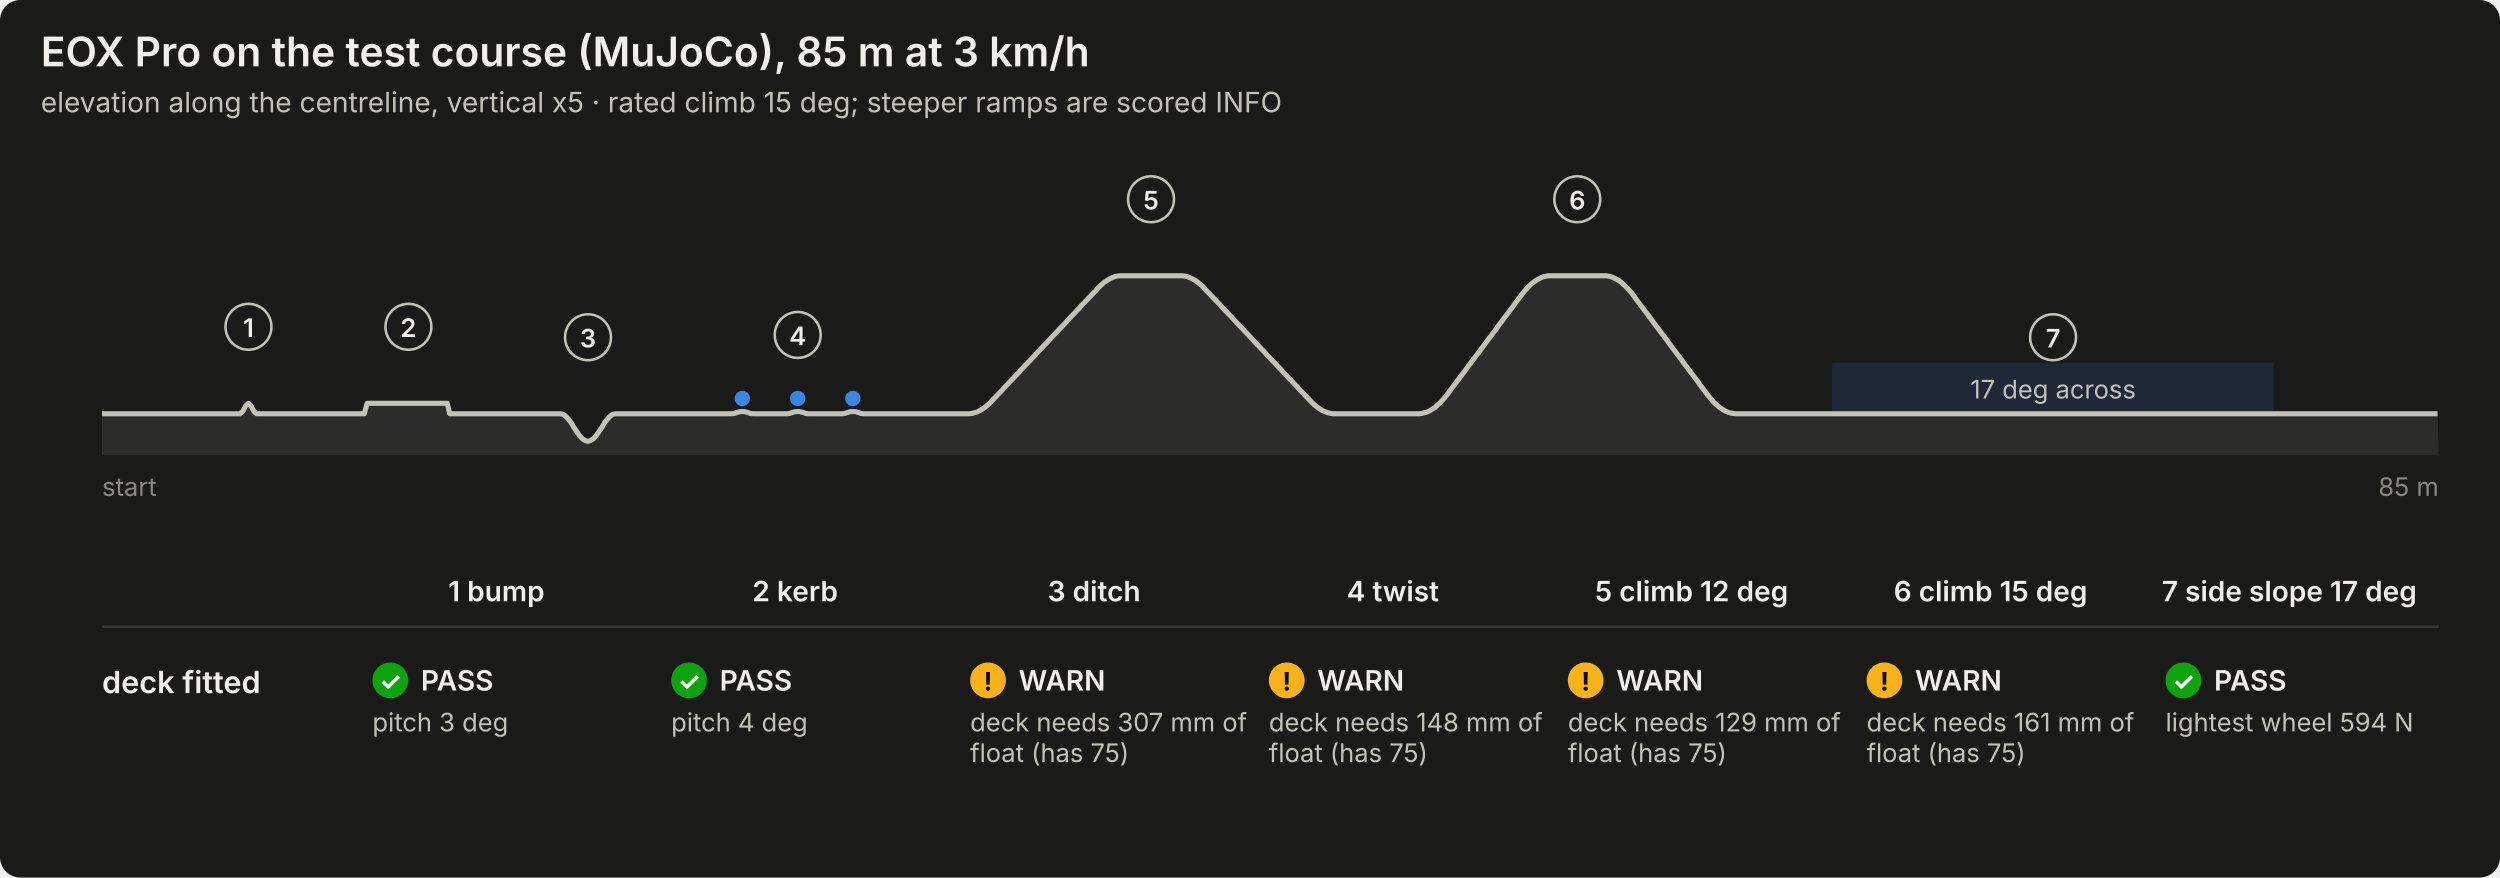
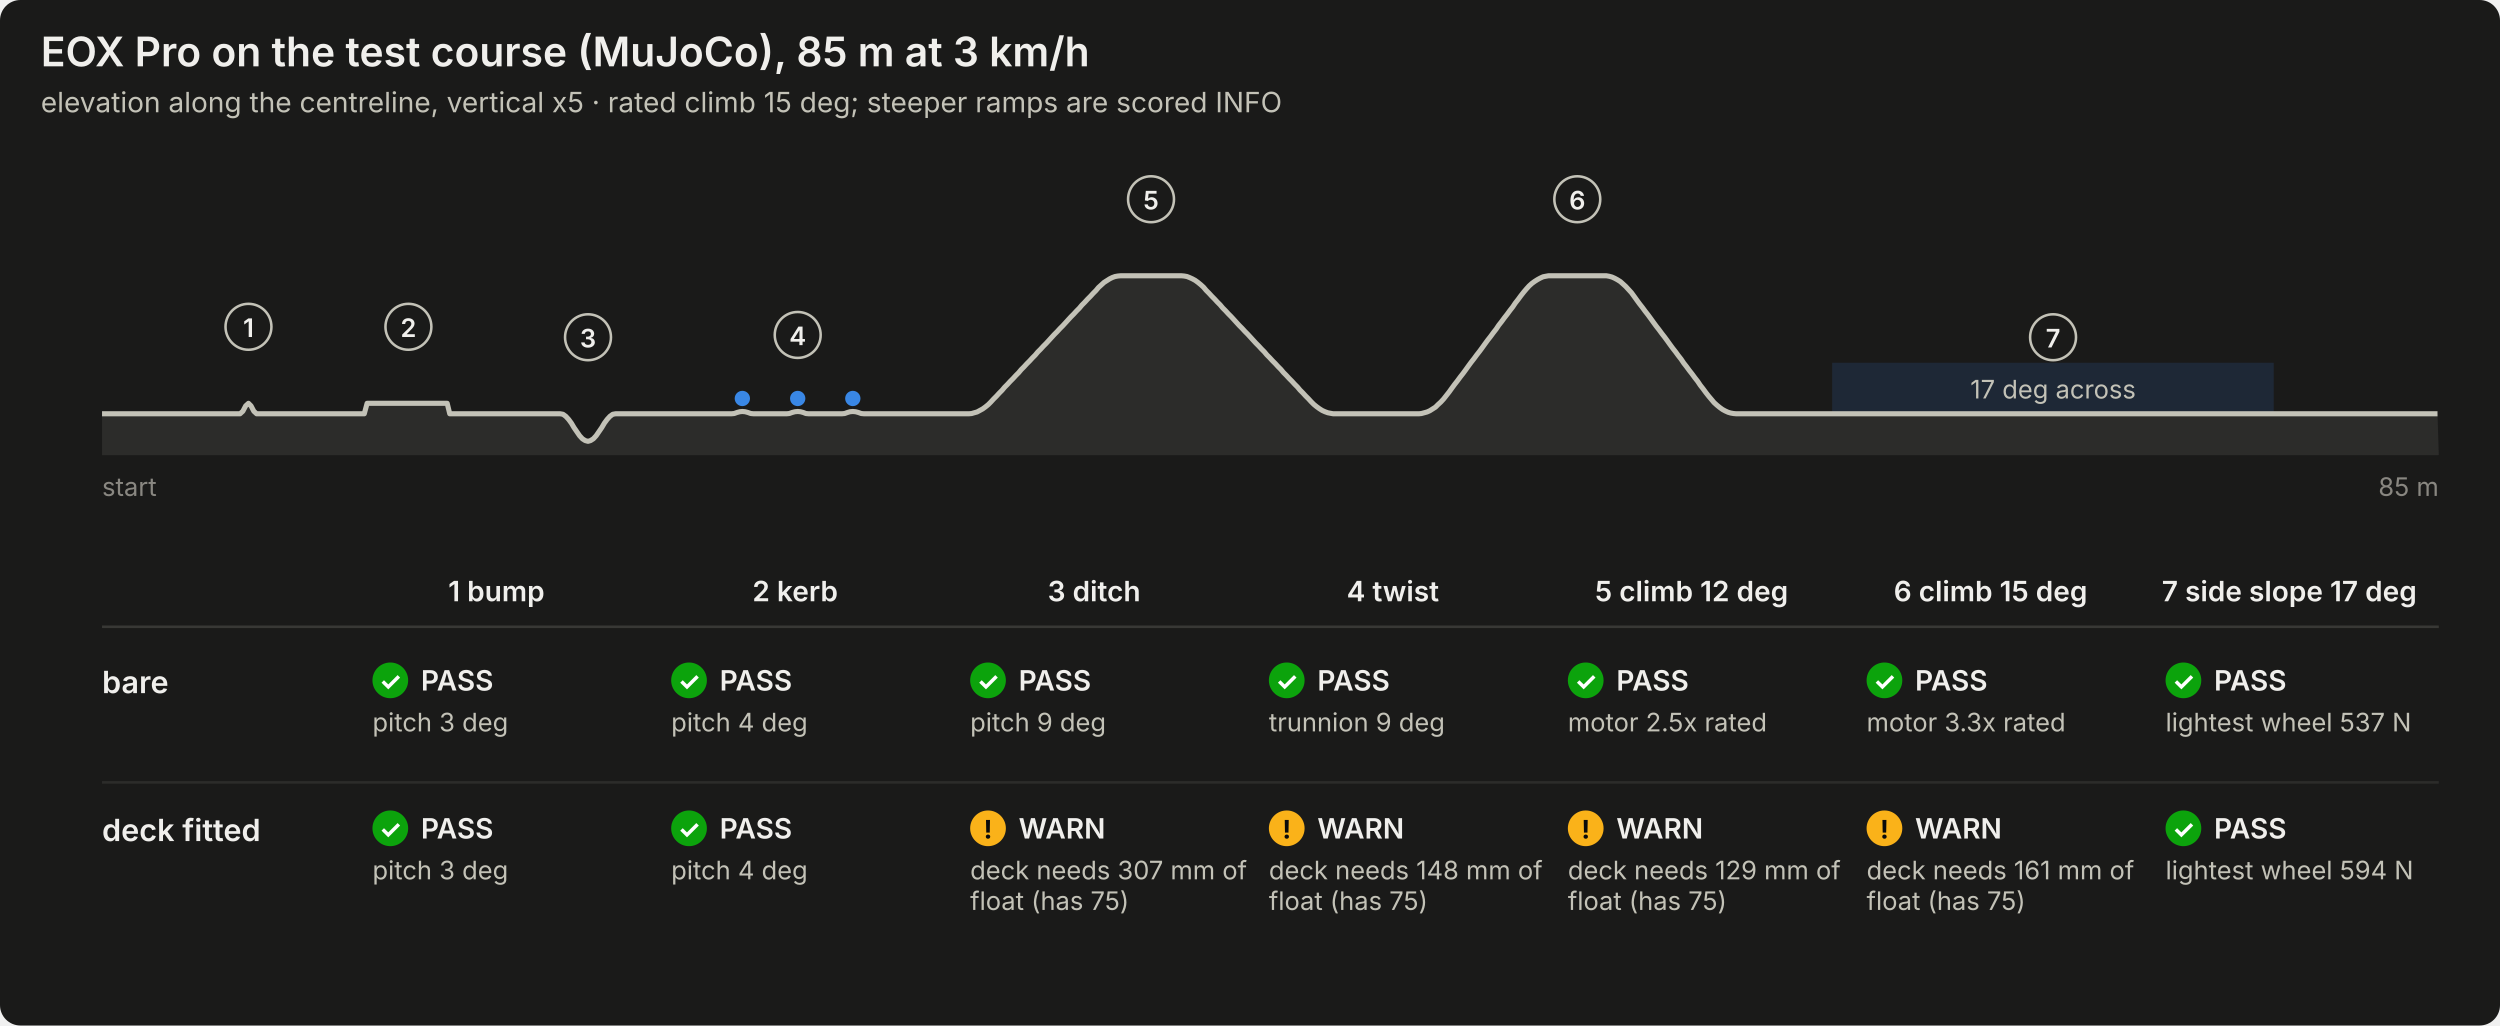
- <svg xmlns="http://www.w3.org/2000/svg" viewBox="0 0 980 344" width="980" height="344" role="img" aria-labelledby="t d" font-family="system-ui, -apple-system, &quot;Segoe UI&quot;, sans-serif">
+ <svg xmlns="http://www.w3.org/2000/svg" viewBox="0 0 980 402" width="980" height="402" role="img" aria-labelledby="t d" font-family="system-ui, -apple-system, &quot;Segoe UI&quot;, sans-serif">
  <rect width="100%" height="100%" rx="8" fill="#1a1a19" />
  <text x="16.0" y="26.0" font-size="16" font-weight="600" fill="#f0efec" text-anchor="start">EOX Pro on the test course (MuJoCo), 85 m at 3 km/h</text>
  <text x="16.0" y="44.0" font-size="11" font-weight="400" fill="#c3c2b7" text-anchor="start">elevation along the centreline, vertical x5 · rated climb 15 deg; steeper ramps are scored INFO</text>
  <circle cx="291.0" cy="156.2" r="3" fill="#3987e5" />
  <circle cx="312.7" cy="156.2" r="3" fill="#3987e5" />
  <circle cx="334.3" cy="156.2" r="3" fill="#3987e5" />
  <rect x="718.2" y="142.2" width="173.1" height="20" fill="#3987e5" fill-opacity="0.14" />
  <text x="804.8" y="156.2" font-size="10" font-weight="400" fill="#c3c2b7" text-anchor="middle">17 deg across</text>
  <polygon points="40.0,178.4 40.0,162.2 41.1,162.2 42.2,162.2 43.2,162.2 44.3,162.2 45.4,162.2 46.5,162.2 47.6,162.2 48.7,162.2 49.7,162.2 50.8,162.2 51.9,162.2 53.0,162.2 54.1,162.2 55.1,162.2 56.2,162.2 57.3,162.2 58.4,162.2 59.5,162.2 60.6,162.2 61.6,162.2 62.7,162.2 63.8,162.2 64.9,162.2 66.0,162.2 67.1,162.2 68.1,162.2 69.2,162.2 70.3,162.2 71.4,162.2 72.5,162.2 73.5,162.2 74.6,162.2 75.7,162.2 76.8,162.2 77.9,162.2 79.0,162.2 80.0,162.2 81.1,162.2 82.2,162.2 83.3,162.2 84.4,162.2 85.4,162.2 86.5,162.2 87.6,162.2 88.7,162.2 89.8,162.2 90.9,162.2 91.9,162.2 93.0,162.2 94.1,162.2 95.2,161.2 96.3,159.1 97.4,158.1 98.4,159.1 99.5,161.2 100.6,162.2 101.7,162.2 102.8,162.2 103.8,162.2 104.9,162.2 106.0,162.2 107.1,162.2 108.2,162.2 109.3,162.2 110.3,162.2 111.4,162.2 112.5,162.2 113.6,162.2 114.7,162.2 115.7,162.2 116.8,162.2 117.9,162.2 119.0,162.2 120.1,162.2 121.2,162.2 122.2,162.2 123.3,162.2 124.4,162.2 125.5,162.2 126.6,162.2 127.7,162.2 128.7,162.2 129.8,162.2 130.9,162.2 132.0,162.2 133.1,162.2 134.1,162.2 135.2,162.2 136.3,162.2 137.4,162.2 138.5,162.2 139.6,162.2 140.6,162.2 141.7,162.2 142.8,162.2 143.9,158.1 145.0,158.1 146.0,158.1 147.1,158.1 148.2,158.1 149.3,158.1 150.4,158.1 151.5,158.1 152.5,158.1 153.6,158.1 154.7,158.1 155.8,158.1 156.9,158.1 157.9,158.1 159.0,158.1 160.1,158.1 161.2,158.1 162.3,158.1 163.4,158.1 164.4,158.1 165.5,158.1 166.6,158.1 167.7,158.1 168.8,158.1 169.9,158.1 170.9,158.1 172.0,158.1 173.1,158.1 174.2,158.1 175.3,158.1 176.3,162.2 177.4,162.2 178.5,162.2 179.6,162.2 180.7,162.2 181.8,162.2 182.8,162.2 183.9,162.2 185.0,162.2 186.1,162.2 187.2,162.2 188.2,162.2 189.3,162.2 190.4,162.2 191.5,162.2 192.6,162.2 193.7,162.2 194.7,162.2 195.8,162.2 196.9,162.2 198.0,162.2 199.1,162.2 200.2,162.2 201.2,162.2 202.3,162.2 203.4,162.2 204.5,162.2 205.6,162.2 206.6,162.2 207.7,162.2 208.8,162.2 209.9,162.2 211.0,162.2 212.1,162.2 213.1,162.2 214.2,162.2 215.3,162.2 216.4,162.2 217.5,162.2 218.5,162.2 219.6,162.2 220.7,162.4 221.8,163.2 222.9,164.4 224.0,165.9 225.0,167.6 226.1,169.2 227.2,170.8 228.3,172.0 229.4,172.7 230.5,173.0 231.5,172.7 232.6,172.0 233.7,170.8 234.8,169.2 235.9,167.6 236.9,165.9 238.0,164.4 239.1,163.2 240.2,162.4 241.3,162.2 242.4,162.2 243.4,162.2 244.5,162.2 245.6,162.2 246.7,162.2 247.8,162.2 248.8,162.2 249.9,162.2 251.0,162.2 252.1,162.2 253.2,162.2 254.3,162.2 255.3,162.2 256.4,162.2 257.5,162.2 258.6,162.2 259.7,162.2 260.7,162.2 261.8,162.2 262.9,162.2 264.0,162.2 265.1,162.2 266.2,162.2 267.2,162.2 268.3,162.2 269.4,162.2 270.5,162.2 271.6,162.2 272.7,162.2 273.7,162.2 274.8,162.2 275.9,162.2 277.0,162.2 278.1,162.2 279.1,162.2 280.2,162.2 281.3,162.2 282.4,162.2 283.5,162.2 284.6,162.2 285.6,162.2 286.7,162.2 287.8,162.1 288.9,161.7 290.0,161.4 291.0,161.3 292.1,161.4 293.2,161.7 294.3,162.1 295.4,162.2 296.5,162.2 297.5,162.2 298.6,162.2 299.7,162.2 300.8,162.2 301.9,162.2 303.0,162.2 304.0,162.2 305.1,162.2 306.2,162.2 307.3,162.2 308.4,162.2 309.4,162.1 310.5,161.7 311.6,161.4 312.7,161.3 313.8,161.4 314.9,161.7 315.9,162.1 317.0,162.2 318.1,162.2 319.2,162.2 320.3,162.2 321.3,162.2 322.4,162.2 323.5,162.2 324.6,162.2 325.7,162.2 326.8,162.2 327.8,162.2 328.9,162.2 330.0,162.2 331.1,162.1 332.2,161.7 333.2,161.4 334.3,161.3 335.4,161.4 336.5,161.7 337.6,162.1 338.7,162.2 339.7,162.2 340.8,162.2 341.9,162.2 343.0,162.2 344.1,162.2 345.2,162.2 346.2,162.2 347.3,162.2 348.4,162.2 349.5,162.2 350.6,162.2 351.6,162.2 352.7,162.2 353.8,162.2 354.9,162.2 356.0,162.2 357.1,162.2 358.1,162.2 359.2,162.2 360.3,162.2 361.4,162.2 362.5,162.2 363.5,162.2 364.6,162.2 365.7,162.2 366.8,162.2 367.9,162.2 369.0,162.2 370.0,162.2 371.1,162.2 372.2,162.2 373.3,162.2 374.4,162.2 375.5,162.2 376.5,162.2 377.6,162.2 378.7,162.2 379.8,162.2 380.9,162.1 381.9,161.8 383.0,161.5 384.1,160.9 385.2,160.3 386.3,159.5 387.4,158.6 388.4,157.6 389.5,156.4 390.6,155.3 391.7,154.1 392.8,153.0 393.8,151.8 394.9,150.7 396.0,149.5 397.1,148.4 398.2,147.2 399.3,146.1 400.3,144.9 401.4,143.8 402.5,142.6 403.6,141.5 404.7,140.3 405.8,139.2 406.8,138.0 407.9,136.9 409.0,135.7 410.1,134.6 411.2,133.4 412.2,132.3 413.3,131.1 414.4,130.0 415.5,128.8 416.6,127.7 417.7,126.5 418.7,125.4 419.8,124.2 420.9,123.1 422.0,121.9 423.1,120.8 424.1,119.6 425.2,118.5 426.3,117.3 427.4,116.2 428.5,115.0 429.6,113.9 430.6,112.7 431.7,111.7 432.8,110.7 433.9,110.0 435.0,109.3 436.0,108.8 437.1,108.4 438.2,108.2 439.3,108.1 440.4,108.1 441.5,108.1 442.5,108.1 443.6,108.1 444.7,108.1 445.8,108.1 446.9,108.1 448.0,108.1 449.0,108.1 450.1,108.1 451.2,108.1 452.3,108.1 453.4,108.1 454.4,108.1 455.5,108.1 456.6,108.1 457.7,108.1 458.8,108.1 459.9,108.1 460.9,108.1 462.0,108.1 463.1,108.1 464.2,108.2 465.3,108.4 466.3,108.8 467.4,109.3 468.5,109.9 469.6,110.7 470.7,111.6 471.8,112.6 472.8,113.8 473.9,114.9 475.0,116.1 476.1,117.2 477.2,118.4 478.3,119.5 479.3,120.7 480.4,121.8 481.5,123.0 482.6,124.1 483.7,125.3 484.7,126.4 485.8,127.6 486.9,128.7 488.0,129.9 489.1,131.0 490.2,132.2 491.2,133.3 492.3,134.5 493.4,135.6 494.5,136.8 495.6,137.9 496.6,139.1 497.7,140.2 498.8,141.4 499.9,142.5 501.0,143.7 502.1,144.8 503.1,146.0 504.2,147.1 505.3,148.3 506.4,149.4 507.5,150.6 508.6,151.7 509.6,152.9 510.7,154.0 511.8,155.2 512.9,156.3 514.0,157.5 515.0,158.5 516.1,159.4 517.2,160.2 518.3,160.9 519.4,161.4 520.5,161.8 521.5,162.0 522.6,162.2 523.7,162.2 524.8,162.2 525.9,162.2 526.9,162.2 528.0,162.2 529.1,162.2 530.2,162.2 531.3,162.2 532.4,162.2 533.4,162.2 534.5,162.2 535.6,162.2 536.7,162.2 537.8,162.2 538.8,162.2 539.9,162.2 541.0,162.2 542.1,162.2 543.2,162.2 544.3,162.2 545.3,162.2 546.4,162.2 547.5,162.2 548.6,162.2 549.7,162.2 550.8,162.2 551.8,162.2 552.9,162.2 554.0,162.2 555.1,162.2 556.2,162.2 557.2,162.1 558.3,161.8 559.4,161.5 560.5,161.0 561.6,160.3 562.7,159.6 563.7,158.6 564.8,157.6 565.9,156.4 567.0,155.0 568.1,153.6 569.1,152.2 570.2,150.7 571.3,149.3 572.4,147.8 573.5,146.4 574.6,144.9 575.6,143.5 576.7,142.0 577.8,140.6 578.9,139.1 580.0,137.7 581.1,136.2 582.1,134.8 583.2,133.3 584.3,131.9 585.4,130.4 586.5,129.0 587.5,127.5 588.6,126.1 589.7,124.6 590.8,123.2 591.9,121.7 593.0,120.3 594.0,118.8 595.1,117.4 596.2,115.9 597.3,114.5 598.4,113.2 599.4,112.1 600.5,111.1 601.6,110.3 602.7,109.6 603.8,109.0 604.9,108.5 605.9,108.3 607.0,108.1 608.1,108.1 609.2,108.1 610.3,108.1 611.4,108.1 612.4,108.1 613.5,108.1 614.6,108.1 615.7,108.1 616.8,108.1 617.8,108.1 618.9,108.1 620.0,108.1 621.1,108.1 622.2,108.1 623.3,108.1 624.3,108.1 625.4,108.1 626.5,108.1 627.6,108.1 628.7,108.1 629.7,108.1 630.8,108.3 631.9,108.6 633.0,109.1 634.1,109.7 635.2,110.4 636.2,111.3 637.3,112.3 638.4,113.5 639.5,114.7 640.6,116.2 641.6,117.6 642.7,119.1 643.8,120.5 644.9,122.0 646.0,123.4 647.1,124.9 648.1,126.3 649.2,127.8 650.3,129.2 651.4,130.7 652.5,132.1 653.6,133.6 654.6,135.0 655.7,136.5 656.8,137.9 657.9,139.4 659.0,140.8 660.0,142.3 661.1,143.7 662.2,145.2 663.3,146.6 664.4,148.1 665.5,149.5 666.5,151.0 667.6,152.4 668.7,153.9 669.8,155.3 670.9,156.6 671.9,157.8 673.0,158.8 674.1,159.7 675.2,160.5 676.3,161.1 677.4,161.6 678.4,161.9 679.5,162.1 680.6,162.2 681.7,162.2 682.8,162.2 683.9,162.2 684.9,162.2 686.0,162.2 687.1,162.2 688.2,162.2 689.3,162.2 690.3,162.2 691.4,162.2 692.5,162.2 693.6,162.2 694.7,162.2 695.8,162.2 696.8,162.2 697.9,162.2 699.0,162.2 700.1,162.2 701.2,162.2 702.2,162.2 703.3,162.2 704.4,162.2 705.5,162.2 706.6,162.2 707.7,162.2 708.7,162.2 709.8,162.2 710.9,162.2 712.0,162.2 713.1,162.2 714.2,162.2 715.2,162.2 716.3,162.2 717.4,162.2 718.5,162.2 719.6,162.2 720.6,162.2 721.7,162.2 722.8,162.2 723.9,162.2 725.0,162.2 726.1,162.2 727.1,162.2 728.2,162.2 729.3,162.2 730.4,162.2 731.5,162.2 732.5,162.2 733.6,162.2 734.7,162.2 735.8,162.2 736.9,162.2 738.0,162.2 739.0,162.2 740.1,162.2 741.2,162.2 742.3,162.2 743.4,162.2 744.4,162.2 745.5,162.2 746.6,162.2 747.7,162.2 748.8,162.2 749.9,162.2 750.9,162.2 752.0,162.2 753.1,162.2 754.2,162.2 755.3,162.2 756.4,162.2 757.4,162.2 758.5,162.2 759.6,162.2 760.7,162.2 761.8,162.2 762.8,162.2 763.9,162.2 765.0,162.2 766.1,162.2 767.2,162.2 768.3,162.2 769.3,162.2 770.4,162.2 771.5,162.2 772.6,162.2 773.7,162.2 774.7,162.2 775.8,162.2 776.9,162.2 778.0,162.2 779.1,162.2 780.2,162.2 781.2,162.2 782.3,162.2 783.4,162.2 784.5,162.2 785.6,162.2 786.7,162.2 787.7,162.2 788.8,162.2 789.9,162.2 791.0,162.2 792.1,162.2 793.1,162.2 794.2,162.2 795.3,162.2 796.4,162.2 797.5,162.2 798.6,162.2 799.6,162.2 800.7,162.2 801.8,162.2 802.9,162.2 804.0,162.2 805.0,162.2 806.1,162.2 807.2,162.2 808.3,162.2 809.4,162.2 810.5,162.2 811.5,162.2 812.6,162.2 813.7,162.2 814.8,162.2 815.9,162.2 816.9,162.2 818.0,162.2 819.1,162.2 820.2,162.2 821.3,162.2 822.4,162.2 823.4,162.2 824.5,162.2 825.6,162.2 826.7,162.2 827.8,162.2 828.9,162.2 829.9,162.2 831.0,162.2 832.1,162.2 833.2,162.2 834.3,162.2 835.3,162.2 836.4,162.2 837.5,162.2 838.6,162.2 839.7,162.2 840.8,162.2 841.8,162.2 842.9,162.2 844.0,162.2 845.1,162.2 846.2,162.2 847.2,162.2 848.3,162.2 849.4,162.2 850.5,162.2 851.6,162.2 852.7,162.2 853.7,162.2 854.8,162.2 855.9,162.2 857.0,162.2 858.1,162.2 859.2,162.2 860.2,162.2 861.3,162.2 862.4,162.2 863.5,162.2 864.6,162.2 865.6,162.2 866.7,162.2 867.8,162.2 868.9,162.2 870.0,162.2 871.1,162.2 872.1,162.2 873.2,162.2 874.3,162.2 875.4,162.2 876.5,162.2 877.5,162.2 878.6,162.2 879.7,162.2 880.8,162.2 881.9,162.2 883.0,162.2 884.0,162.2 885.1,162.2 886.2,162.2 887.3,162.2 888.4,162.2 889.5,162.2 890.5,162.2 891.6,162.2 892.7,162.2 893.8,162.2 894.9,162.2 895.9,162.2 897.0,162.2 898.1,162.2 899.2,162.2 900.3,162.2 901.4,162.2 902.4,162.2 903.5,162.2 904.6,162.2 905.7,162.2 906.8,162.2 907.8,162.2 908.9,162.2 910.0,162.2 911.1,162.2 912.2,162.2 913.3,162.2 914.3,162.2 915.4,162.2 916.5,162.2 917.6,162.2 918.7,162.2 919.7,162.2 920.8,162.2 921.9,162.2 923.0,162.2 924.1,162.2 925.2,162.2 926.2,162.2 927.3,162.2 928.4,162.2 929.5,162.2 930.6,162.2 931.7,162.2 932.7,162.2 933.8,162.2 934.9,162.2 936.0,162.2 937.1,162.2 938.1,162.2 939.2,162.2 940.3,162.2 941.4,162.2 942.5,162.2 943.6,162.2 944.6,162.2 945.7,162.2 946.8,162.2 947.9,162.2 949.0,162.2 950.0,162.2 951.1,162.2 952.2,162.2 953.3,162.2 954.4,162.2 955.5,162.2 956.0,178.4" fill="#2c2c2a" stroke="none" />
  <polyline points="40.0,162.2 41.1,162.2 42.2,162.2 43.2,162.2 44.3,162.2 45.4,162.2 46.5,162.2 47.6,162.2 48.7,162.2 49.7,162.2 50.8,162.2 51.9,162.2 53.0,162.2 54.1,162.2 55.1,162.2 56.2,162.2 57.3,162.2 58.4,162.2 59.5,162.2 60.6,162.2 61.6,162.2 62.7,162.2 63.8,162.2 64.9,162.2 66.0,162.2 67.1,162.2 68.1,162.2 69.2,162.2 70.3,162.2 71.4,162.2 72.5,162.2 73.5,162.2 74.6,162.2 75.7,162.2 76.8,162.2 77.9,162.2 79.0,162.2 80.0,162.2 81.1,162.2 82.2,162.2 83.3,162.2 84.4,162.2 85.4,162.2 86.5,162.2 87.6,162.2 88.7,162.2 89.8,162.2 90.9,162.2 91.9,162.2 93.0,162.2 94.1,162.2 95.2,161.2 96.3,159.1 97.4,158.1 98.4,159.1 99.5,161.2 100.6,162.2 101.7,162.2 102.8,162.2 103.8,162.2 104.9,162.2 106.0,162.2 107.1,162.2 108.2,162.2 109.3,162.2 110.3,162.2 111.4,162.2 112.5,162.2 113.6,162.2 114.7,162.2 115.7,162.2 116.8,162.2 117.9,162.2 119.0,162.2 120.1,162.2 121.2,162.2 122.2,162.2 123.3,162.2 124.4,162.2 125.5,162.2 126.6,162.2 127.7,162.2 128.7,162.2 129.8,162.2 130.9,162.2 132.0,162.2 133.1,162.2 134.1,162.2 135.2,162.2 136.3,162.2 137.4,162.2 138.5,162.2 139.6,162.2 140.6,162.2 141.7,162.2 142.8,162.2 143.9,158.1 145.0,158.1 146.0,158.1 147.1,158.1 148.2,158.1 149.3,158.1 150.4,158.1 151.5,158.1 152.5,158.1 153.6,158.1 154.7,158.1 155.8,158.1 156.9,158.1 157.9,158.1 159.0,158.1 160.1,158.1 161.2,158.1 162.3,158.1 163.4,158.1 164.4,158.1 165.5,158.1 166.6,158.1 167.7,158.1 168.8,158.1 169.9,158.1 170.9,158.1 172.0,158.1 173.1,158.1 174.2,158.1 175.3,158.1 176.3,162.2 177.4,162.2 178.5,162.2 179.6,162.2 180.7,162.2 181.8,162.2 182.8,162.2 183.9,162.2 185.0,162.2 186.1,162.2 187.2,162.2 188.2,162.2 189.3,162.2 190.4,162.2 191.5,162.2 192.6,162.2 193.7,162.2 194.7,162.2 195.8,162.2 196.9,162.2 198.0,162.2 199.1,162.2 200.2,162.2 201.2,162.2 202.3,162.2 203.4,162.2 204.5,162.2 205.6,162.2 206.6,162.2 207.7,162.2 208.8,162.2 209.9,162.2 211.0,162.2 212.1,162.2 213.1,162.2 214.2,162.2 215.3,162.2 216.4,162.2 217.5,162.2 218.5,162.2 219.6,162.2 220.7,162.4 221.8,163.2 222.9,164.4 224.0,165.9 225.0,167.6 226.1,169.2 227.2,170.8 228.3,172.0 229.4,172.7 230.5,173.0 231.5,172.7 232.6,172.0 233.7,170.8 234.8,169.2 235.9,167.6 236.9,165.9 238.0,164.4 239.1,163.2 240.2,162.4 241.3,162.2 242.4,162.2 243.4,162.2 244.5,162.2 245.6,162.2 246.7,162.2 247.8,162.2 248.8,162.2 249.9,162.2 251.0,162.2 252.1,162.2 253.2,162.2 254.3,162.2 255.3,162.2 256.4,162.2 257.5,162.2 258.6,162.2 259.7,162.2 260.7,162.2 261.8,162.2 262.9,162.2 264.0,162.2 265.1,162.2 266.2,162.2 267.2,162.2 268.3,162.2 269.4,162.2 270.5,162.2 271.6,162.2 272.7,162.2 273.7,162.2 274.8,162.2 275.9,162.2 277.0,162.2 278.1,162.2 279.1,162.2 280.2,162.2 281.3,162.2 282.4,162.2 283.5,162.2 284.6,162.2 285.6,162.2 286.7,162.2 287.8,162.1 288.9,161.7 290.0,161.4 291.0,161.3 292.1,161.4 293.2,161.7 294.3,162.1 295.4,162.2 296.5,162.2 297.5,162.2 298.6,162.2 299.7,162.2 300.8,162.2 301.9,162.2 303.0,162.2 304.0,162.2 305.1,162.2 306.2,162.2 307.3,162.2 308.4,162.2 309.4,162.1 310.5,161.7 311.6,161.4 312.7,161.3 313.8,161.4 314.9,161.7 315.9,162.1 317.0,162.2 318.1,162.2 319.2,162.2 320.3,162.2 321.3,162.2 322.4,162.2 323.5,162.2 324.6,162.2 325.7,162.2 326.8,162.2 327.8,162.2 328.9,162.2 330.0,162.2 331.1,162.1 332.2,161.7 333.2,161.4 334.3,161.3 335.4,161.4 336.5,161.7 337.6,162.1 338.7,162.2 339.7,162.2 340.8,162.2 341.9,162.2 343.0,162.2 344.1,162.2 345.2,162.2 346.2,162.2 347.3,162.2 348.4,162.2 349.5,162.2 350.6,162.2 351.6,162.2 352.7,162.2 353.8,162.2 354.9,162.2 356.0,162.2 357.1,162.2 358.1,162.2 359.2,162.2 360.3,162.2 361.4,162.2 362.5,162.2 363.5,162.2 364.6,162.2 365.7,162.2 366.8,162.2 367.9,162.2 369.0,162.2 370.0,162.2 371.1,162.2 372.2,162.2 373.3,162.2 374.4,162.2 375.5,162.2 376.5,162.2 377.6,162.2 378.7,162.2 379.8,162.2 380.9,162.1 381.9,161.8 383.0,161.5 384.1,160.9 385.2,160.3 386.3,159.5 387.4,158.6 388.4,157.6 389.5,156.4 390.6,155.3 391.7,154.1 392.8,153.0 393.8,151.8 394.9,150.7 396.0,149.5 397.1,148.4 398.2,147.2 399.3,146.1 400.3,144.9 401.4,143.8 402.5,142.6 403.6,141.5 404.7,140.3 405.8,139.2 406.8,138.0 407.9,136.9 409.0,135.7 410.1,134.6 411.2,133.4 412.2,132.3 413.3,131.1 414.4,130.0 415.5,128.8 416.6,127.7 417.7,126.5 418.7,125.4 419.8,124.2 420.9,123.1 422.0,121.9 423.1,120.8 424.1,119.6 425.2,118.5 426.3,117.3 427.4,116.2 428.5,115.0 429.6,113.9 430.6,112.7 431.7,111.7 432.8,110.7 433.9,110.0 435.0,109.3 436.0,108.8 437.1,108.4 438.2,108.2 439.3,108.1 440.4,108.1 441.5,108.1 442.5,108.1 443.6,108.1 444.7,108.1 445.8,108.1 446.9,108.1 448.0,108.1 449.0,108.1 450.1,108.1 451.2,108.1 452.3,108.1 453.4,108.1 454.4,108.1 455.5,108.1 456.6,108.1 457.7,108.1 458.8,108.1 459.9,108.1 460.9,108.1 462.0,108.1 463.1,108.1 464.2,108.2 465.3,108.4 466.3,108.8 467.4,109.3 468.5,109.9 469.6,110.7 470.7,111.6 471.8,112.6 472.8,113.8 473.9,114.9 475.0,116.1 476.1,117.2 477.2,118.4 478.3,119.5 479.3,120.7 480.4,121.8 481.5,123.0 482.6,124.1 483.7,125.3 484.7,126.4 485.8,127.6 486.9,128.7 488.0,129.9 489.1,131.0 490.2,132.2 491.2,133.3 492.3,134.5 493.4,135.6 494.5,136.8 495.6,137.9 496.6,139.1 497.7,140.2 498.8,141.4 499.9,142.5 501.0,143.7 502.1,144.8 503.1,146.0 504.2,147.1 505.3,148.3 506.4,149.4 507.5,150.6 508.6,151.7 509.6,152.9 510.7,154.0 511.8,155.2 512.9,156.3 514.0,157.5 515.0,158.5 516.1,159.4 517.2,160.2 518.3,160.9 519.4,161.4 520.5,161.8 521.5,162.0 522.6,162.2 523.7,162.2 524.8,162.2 525.9,162.2 526.9,162.2 528.0,162.2 529.1,162.2 530.2,162.2 531.3,162.2 532.4,162.2 533.4,162.2 534.5,162.2 535.6,162.2 536.7,162.2 537.8,162.2 538.8,162.2 539.9,162.2 541.0,162.2 542.1,162.2 543.2,162.2 544.3,162.2 545.3,162.2 546.4,162.2 547.5,162.2 548.6,162.2 549.7,162.2 550.8,162.2 551.8,162.2 552.9,162.2 554.0,162.2 555.1,162.2 556.2,162.2 557.2,162.1 558.3,161.8 559.4,161.5 560.5,161.0 561.6,160.3 562.7,159.6 563.7,158.6 564.8,157.6 565.9,156.4 567.0,155.0 568.1,153.6 569.1,152.2 570.2,150.7 571.3,149.3 572.4,147.8 573.5,146.4 574.6,144.9 575.6,143.5 576.7,142.0 577.8,140.6 578.9,139.1 580.0,137.7 581.1,136.2 582.1,134.8 583.2,133.3 584.3,131.9 585.4,130.4 586.5,129.0 587.5,127.5 588.6,126.1 589.7,124.6 590.8,123.2 591.9,121.7 593.0,120.3 594.0,118.8 595.1,117.4 596.2,115.9 597.3,114.5 598.4,113.2 599.4,112.1 600.5,111.1 601.6,110.3 602.7,109.6 603.8,109.0 604.9,108.5 605.9,108.3 607.0,108.1 608.1,108.1 609.2,108.1 610.3,108.1 611.4,108.1 612.4,108.1 613.5,108.1 614.6,108.1 615.7,108.1 616.8,108.1 617.8,108.1 618.9,108.1 620.0,108.1 621.1,108.1 622.2,108.1 623.3,108.1 624.3,108.1 625.4,108.1 626.5,108.1 627.6,108.1 628.7,108.1 629.7,108.1 630.8,108.3 631.9,108.6 633.0,109.1 634.1,109.7 635.2,110.4 636.2,111.3 637.3,112.3 638.4,113.5 639.5,114.7 640.6,116.2 641.6,117.6 642.7,119.1 643.8,120.5 644.9,122.0 646.0,123.4 647.1,124.9 648.1,126.3 649.2,127.8 650.3,129.2 651.4,130.7 652.5,132.1 653.6,133.6 654.6,135.0 655.7,136.5 656.8,137.9 657.9,139.4 659.0,140.8 660.0,142.3 661.1,143.7 662.2,145.2 663.3,146.6 664.4,148.1 665.5,149.5 666.5,151.0 667.6,152.4 668.7,153.9 669.8,155.3 670.9,156.6 671.9,157.8 673.0,158.8 674.1,159.7 675.2,160.5 676.3,161.1 677.4,161.6 678.4,161.9 679.5,162.1 680.6,162.2 681.7,162.2 682.8,162.2 683.9,162.2 684.9,162.2 686.0,162.2 687.1,162.2 688.2,162.2 689.3,162.2 690.3,162.2 691.4,162.2 692.5,162.2 693.6,162.2 694.7,162.2 695.8,162.2 696.8,162.2 697.9,162.2 699.0,162.2 700.1,162.2 701.2,162.2 702.2,162.2 703.3,162.2 704.4,162.2 705.5,162.2 706.6,162.2 707.7,162.2 708.7,162.2 709.8,162.2 710.9,162.2 712.0,162.2 713.1,162.2 714.2,162.2 715.2,162.2 716.3,162.2 717.4,162.2 718.5,162.2 719.6,162.2 720.6,162.2 721.7,162.2 722.8,162.2 723.9,162.2 725.0,162.2 726.1,162.2 727.1,162.2 728.2,162.2 729.3,162.2 730.4,162.2 731.5,162.2 732.5,162.2 733.6,162.2 734.7,162.2 735.8,162.2 736.9,162.2 738.0,162.2 739.0,162.2 740.1,162.2 741.2,162.2 742.3,162.2 743.4,162.2 744.4,162.2 745.5,162.2 746.6,162.2 747.7,162.2 748.8,162.2 749.9,162.2 750.9,162.2 752.0,162.2 753.1,162.2 754.2,162.2 755.3,162.2 756.4,162.2 757.4,162.2 758.5,162.2 759.6,162.2 760.7,162.2 761.8,162.2 762.8,162.2 763.9,162.2 765.0,162.2 766.1,162.2 767.2,162.2 768.3,162.2 769.3,162.2 770.4,162.2 771.5,162.2 772.6,162.2 773.7,162.2 774.7,162.2 775.8,162.2 776.9,162.2 778.0,162.2 779.1,162.2 780.2,162.2 781.2,162.2 782.3,162.2 783.4,162.2 784.5,162.2 785.6,162.2 786.7,162.2 787.7,162.2 788.8,162.2 789.9,162.2 791.0,162.2 792.1,162.2 793.1,162.2 794.2,162.2 795.3,162.2 796.4,162.2 797.5,162.2 798.6,162.2 799.6,162.2 800.7,162.2 801.8,162.2 802.9,162.2 804.0,162.2 805.0,162.2 806.1,162.2 807.2,162.2 808.3,162.2 809.4,162.2 810.5,162.2 811.5,162.2 812.6,162.2 813.7,162.2 814.8,162.2 815.9,162.2 816.9,162.2 818.0,162.2 819.1,162.2 820.2,162.2 821.3,162.2 822.4,162.2 823.4,162.2 824.5,162.2 825.6,162.2 826.7,162.2 827.8,162.2 828.9,162.2 829.9,162.2 831.0,162.2 832.1,162.2 833.2,162.2 834.3,162.2 835.3,162.2 836.4,162.2 837.5,162.2 838.6,162.2 839.7,162.2 840.8,162.2 841.8,162.2 842.9,162.2 844.0,162.2 845.1,162.2 846.2,162.2 847.2,162.2 848.3,162.2 849.4,162.2 850.5,162.2 851.6,162.2 852.7,162.2 853.7,162.2 854.8,162.2 855.9,162.2 857.0,162.2 858.1,162.2 859.2,162.2 860.2,162.2 861.3,162.2 862.4,162.2 863.5,162.2 864.6,162.2 865.6,162.2 866.7,162.2 867.8,162.2 868.9,162.2 870.0,162.2 871.1,162.2 872.1,162.2 873.2,162.2 874.3,162.2 875.4,162.2 876.5,162.2 877.5,162.2 878.6,162.2 879.7,162.2 880.8,162.2 881.9,162.2 883.0,162.2 884.0,162.2 885.1,162.2 886.2,162.2 887.3,162.2 888.4,162.2 889.5,162.2 890.5,162.2 891.6,162.2 892.7,162.2 893.8,162.2 894.9,162.2 895.9,162.2 897.0,162.2 898.1,162.2 899.2,162.2 900.3,162.2 901.4,162.2 902.4,162.2 903.5,162.2 904.6,162.2 905.7,162.2 906.8,162.2 907.8,162.2 908.9,162.2 910.0,162.2 911.1,162.2 912.2,162.2 913.3,162.2 914.3,162.2 915.4,162.2 916.5,162.2 917.6,162.2 918.7,162.2 919.7,162.2 920.8,162.2 921.9,162.2 923.0,162.2 924.1,162.2 925.2,162.2 926.2,162.2 927.3,162.2 928.4,162.2 929.5,162.2 930.6,162.2 931.7,162.2 932.7,162.2 933.8,162.2 934.9,162.2 936.0,162.2 937.1,162.2 938.1,162.2 939.2,162.2 940.3,162.2 941.4,162.2 942.5,162.2 943.6,162.2 944.6,162.2 945.7,162.2 946.8,162.2 947.9,162.2 949.0,162.2 950.0,162.2 951.1,162.2 952.2,162.2 953.3,162.2 954.4,162.2 955.5,162.2" fill="none" stroke="#c3c2b7" stroke-width="2" stroke-linejoin="round" />
  <circle cx="97.4" cy="128.1" r="9" fill="#1a1a19" stroke="#c3c2b7" stroke-width="1" />
  <text x="97.4" y="132.1" font-size="10" font-weight="600" fill="#f0efec" text-anchor="middle">1</text>
  <circle cx="160.1" cy="128.1" r="9" fill="#1a1a19" stroke="#c3c2b7" stroke-width="1" />
  <text x="160.1" y="132.1" font-size="10" font-weight="600" fill="#f0efec" text-anchor="middle">2</text>
  <circle cx="230.5" cy="132.2" r="9" fill="#1a1a19" stroke="#c3c2b7" stroke-width="1" />
  <text x="230.5" y="136.2" font-size="10" font-weight="600" fill="#f0efec" text-anchor="middle">3</text>
  <circle cx="312.7" cy="131.3" r="9" fill="#1a1a19" stroke="#c3c2b7" stroke-width="1" />
  <text x="312.7" y="135.3" font-size="10" font-weight="600" fill="#f0efec" text-anchor="middle">4</text>
  <circle cx="451.2" cy="78.1" r="9" fill="#1a1a19" stroke="#c3c2b7" stroke-width="1" />
  <text x="451.2" y="82.1" font-size="10" font-weight="600" fill="#f0efec" text-anchor="middle">5</text>
  <circle cx="618.3" cy="78.1" r="9" fill="#1a1a19" stroke="#c3c2b7" stroke-width="1" />
  <text x="618.3" y="82.1" font-size="10" font-weight="600" fill="#f0efec" text-anchor="middle">6</text>
  <circle cx="804.8" cy="132.2" r="9" fill="#1a1a19" stroke="#c3c2b7" stroke-width="1" />
  <text x="804.8" y="136.2" font-size="10" font-weight="600" fill="#f0efec" text-anchor="middle">7</text>
  <text x="40.0" y="194.4" font-size="10" font-weight="400" fill="#898781" text-anchor="start">start</text>
  <text x="956.0" y="194.4" font-size="10" font-weight="400" fill="#898781" text-anchor="end">85 m</text>
  <text x="194.6" y="235.7" font-size="11" font-weight="600" fill="#f0efec" text-anchor="middle">1 bump</text>
  <text x="311.7" y="235.7" font-size="11" font-weight="600" fill="#f0efec" text-anchor="middle">2 kerb</text>
  <text x="428.9" y="235.7" font-size="11" font-weight="600" fill="#f0efec" text-anchor="middle">3 ditch</text>
  <text x="546.0" y="235.7" font-size="11" font-weight="600" fill="#f0efec" text-anchor="middle">4 twist</text>
  <text x="663.1" y="235.7" font-size="11" font-weight="600" fill="#f0efec" text-anchor="middle">5 climb 12 deg</text>
  <text x="780.3" y="235.7" font-size="11" font-weight="600" fill="#f0efec" text-anchor="middle">6 climb 15 deg</text>
  <text x="897.4" y="235.7" font-size="11" font-weight="600" fill="#f0efec" text-anchor="middle">7 side slope 17 deg</text>
  <line x1="40.0" y1="245.7" x2="956.0" y2="245.7" stroke="#383835" stroke-width="1" stroke-linecap="butt" />
-   <text x="40.0" y="271.7" font-size="12" font-weight="600" fill="#f0efec" text-anchor="start">deck fitted</text>
+   <text x="40.0" y="271.7" font-size="12" font-weight="600" fill="#f0efec" text-anchor="start">bare</text>
  <circle cx="153.0" cy="266.7" r="7" fill="#0ca30c" />
  <text x="153.0" y="270.7" font-size="10" font-weight="700" fill="#ffffff" text-anchor="middle">✓</text>
  <text x="165.0" y="270.7" font-size="11" font-weight="600" fill="#f0efec" text-anchor="start">PASS</text>
  <text x="146.0" y="286.7" font-size="10" font-weight="400" fill="#c3c2b7" text-anchor="start">pitch 3 deg</text>
  <circle cx="270.1" cy="266.7" r="7" fill="#0ca30c" />
  <text x="270.1" y="270.7" font-size="10" font-weight="700" fill="#ffffff" text-anchor="middle">✓</text>
  <text x="282.1" y="270.7" font-size="11" font-weight="600" fill="#f0efec" text-anchor="start">PASS</text>
  <text x="263.1" y="286.7" font-size="10" font-weight="400" fill="#c3c2b7" text-anchor="start">pitch 4 deg</text>
-   <circle cx="387.3" cy="266.7" r="7" fill="#fab219" />
-   <text x="387.3" y="270.7" font-size="10" font-weight="700" fill="#0b0b0b" text-anchor="middle">!</text>
-   <text x="399.3" y="270.7" font-size="11" font-weight="600" fill="#f0efec" text-anchor="start">WARN</text>
-   <text x="380.3" y="286.7" font-size="10" font-weight="400" fill="#c3c2b7" text-anchor="start">deck needs 307 mm of</text>
-   <text x="380.3" y="298.7" font-size="10" font-weight="400" fill="#c3c2b7" text-anchor="start">float (has 75)</text>
-   <circle cx="504.4" cy="266.7" r="7" fill="#fab219" />
-   <text x="504.4" y="270.7" font-size="10" font-weight="700" fill="#0b0b0b" text-anchor="middle">!</text>
-   <text x="516.4" y="270.7" font-size="11" font-weight="600" fill="#f0efec" text-anchor="start">WARN</text>
-   <text x="497.4" y="286.7" font-size="10" font-weight="400" fill="#c3c2b7" text-anchor="start">deck needs 148 mm of</text>
-   <text x="497.4" y="298.7" font-size="10" font-weight="400" fill="#c3c2b7" text-anchor="start">float (has 75)</text>
-   <circle cx="621.6" cy="266.7" r="7" fill="#fab219" />
-   <text x="621.6" y="270.7" font-size="10" font-weight="700" fill="#0b0b0b" text-anchor="middle">!</text>
-   <text x="633.6" y="270.7" font-size="11" font-weight="600" fill="#f0efec" text-anchor="start">WARN</text>
-   <text x="614.6" y="286.7" font-size="10" font-weight="400" fill="#c3c2b7" text-anchor="start">deck needs 129 mm of</text>
-   <text x="614.6" y="298.7" font-size="10" font-weight="400" fill="#c3c2b7" text-anchor="start">float (has 75)</text>
-   <circle cx="738.7" cy="266.7" r="7" fill="#fab219" />
-   <text x="738.7" y="270.7" font-size="10" font-weight="700" fill="#0b0b0b" text-anchor="middle">!</text>
-   <text x="750.7" y="270.7" font-size="11" font-weight="600" fill="#f0efec" text-anchor="start">WARN</text>
-   <text x="731.7" y="286.7" font-size="10" font-weight="400" fill="#c3c2b7" text-anchor="start">deck needs 161 mm of</text>
-   <text x="731.7" y="298.7" font-size="10" font-weight="400" fill="#c3c2b7" text-anchor="start">float (has 75)</text>
+   <circle cx="387.3" cy="266.7" r="7" fill="#0ca30c" />
+   <text x="387.3" y="270.7" font-size="10" font-weight="700" fill="#ffffff" text-anchor="middle">✓</text>
+   <text x="399.3" y="270.7" font-size="11" font-weight="600" fill="#f0efec" text-anchor="start">PASS</text>
+   <text x="380.3" y="286.7" font-size="10" font-weight="400" fill="#c3c2b7" text-anchor="start">pitch 9 deg</text>
+   <circle cx="504.4" cy="266.7" r="7" fill="#0ca30c" />
+   <text x="504.4" y="270.7" font-size="10" font-weight="700" fill="#ffffff" text-anchor="middle">✓</text>
+   <text x="516.4" y="270.7" font-size="11" font-weight="600" fill="#f0efec" text-anchor="start">PASS</text>
+   <text x="497.4" y="286.7" font-size="10" font-weight="400" fill="#c3c2b7" text-anchor="start">trunnion 9 deg</text>
+   <circle cx="621.6" cy="266.7" r="7" fill="#0ca30c" />
+   <text x="621.6" y="270.7" font-size="10" font-weight="700" fill="#ffffff" text-anchor="middle">✓</text>
+   <text x="633.6" y="270.7" font-size="11" font-weight="600" fill="#f0efec" text-anchor="start">PASS</text>
+   <text x="614.6" y="286.7" font-size="10" font-weight="400" fill="#c3c2b7" text-anchor="start">motor 2.5x rated</text>
+   <circle cx="738.7" cy="266.7" r="7" fill="#0ca30c" />
+   <text x="738.7" y="270.7" font-size="10" font-weight="700" fill="#ffffff" text-anchor="middle">✓</text>
+   <text x="750.7" y="270.7" font-size="11" font-weight="600" fill="#f0efec" text-anchor="start">PASS</text>
+   <text x="731.7" y="286.7" font-size="10" font-weight="400" fill="#c3c2b7" text-anchor="start">motor 3.3x rated</text>
  <circle cx="855.9" cy="266.7" r="7" fill="#0ca30c" />
  <text x="855.9" y="270.7" font-size="10" font-weight="700" fill="#ffffff" text-anchor="middle">✓</text>
  <text x="867.9" y="270.7" font-size="11" font-weight="600" fill="#f0efec" text-anchor="start">PASS</text>
-   <text x="848.9" y="286.7" font-size="10" font-weight="400" fill="#c3c2b7" text-anchor="start">lightest wheel 594 N</text>
+   <text x="848.9" y="286.7" font-size="10" font-weight="400" fill="#c3c2b7" text-anchor="start">lightest wheel 537 N</text>
+   <text x="40.0" y="329.7" font-size="12" font-weight="600" fill="#f0efec" text-anchor="start">deck fitted</text>
+   <line x1="40.0" y1="306.7" x2="956.0" y2="306.7" stroke="#2c2c2a" stroke-width="1" stroke-linecap="butt" />
+   <circle cx="153.0" cy="324.7" r="7" fill="#0ca30c" />
+   <text x="153.0" y="328.7" font-size="10" font-weight="700" fill="#ffffff" text-anchor="middle">✓</text>
+   <text x="165.0" y="328.7" font-size="11" font-weight="600" fill="#f0efec" text-anchor="start">PASS</text>
+   <text x="146.0" y="344.7" font-size="10" font-weight="400" fill="#c3c2b7" text-anchor="start">pitch 3 deg</text>
+   <circle cx="270.1" cy="324.7" r="7" fill="#0ca30c" />
+   <text x="270.1" y="328.7" font-size="10" font-weight="700" fill="#ffffff" text-anchor="middle">✓</text>
+   <text x="282.1" y="328.7" font-size="11" font-weight="600" fill="#f0efec" text-anchor="start">PASS</text>
+   <text x="263.1" y="344.7" font-size="10" font-weight="400" fill="#c3c2b7" text-anchor="start">pitch 4 deg</text>
+   <circle cx="387.3" cy="324.7" r="7" fill="#fab219" />
+   <text x="387.3" y="328.7" font-size="10" font-weight="700" fill="#0b0b0b" text-anchor="middle">!</text>
+   <text x="399.3" y="328.7" font-size="11" font-weight="600" fill="#f0efec" text-anchor="start">WARN</text>
+   <text x="380.3" y="344.7" font-size="10" font-weight="400" fill="#c3c2b7" text-anchor="start">deck needs 307 mm of</text>
+   <text x="380.3" y="356.7" font-size="10" font-weight="400" fill="#c3c2b7" text-anchor="start">float (has 75)</text>
+   <circle cx="504.4" cy="324.7" r="7" fill="#fab219" />
+   <text x="504.4" y="328.7" font-size="10" font-weight="700" fill="#0b0b0b" text-anchor="middle">!</text>
+   <text x="516.4" y="328.7" font-size="11" font-weight="600" fill="#f0efec" text-anchor="start">WARN</text>
+   <text x="497.4" y="344.7" font-size="10" font-weight="400" fill="#c3c2b7" text-anchor="start">deck needs 148 mm of</text>
+   <text x="497.4" y="356.7" font-size="10" font-weight="400" fill="#c3c2b7" text-anchor="start">float (has 75)</text>
+   <circle cx="621.6" cy="324.7" r="7" fill="#fab219" />
+   <text x="621.6" y="328.7" font-size="10" font-weight="700" fill="#0b0b0b" text-anchor="middle">!</text>
+   <text x="633.6" y="328.7" font-size="11" font-weight="600" fill="#f0efec" text-anchor="start">WARN</text>
+   <text x="614.6" y="344.7" font-size="10" font-weight="400" fill="#c3c2b7" text-anchor="start">deck needs 129 mm of</text>
+   <text x="614.6" y="356.7" font-size="10" font-weight="400" fill="#c3c2b7" text-anchor="start">float (has 75)</text>
+   <circle cx="738.7" cy="324.7" r="7" fill="#fab219" />
+   <text x="738.7" y="328.7" font-size="10" font-weight="700" fill="#0b0b0b" text-anchor="middle">!</text>
+   <text x="750.7" y="328.7" font-size="11" font-weight="600" fill="#f0efec" text-anchor="start">WARN</text>
+   <text x="731.7" y="344.7" font-size="10" font-weight="400" fill="#c3c2b7" text-anchor="start">deck needs 161 mm of</text>
+   <text x="731.7" y="356.7" font-size="10" font-weight="400" fill="#c3c2b7" text-anchor="start">float (has 75)</text>
+   <circle cx="855.9" cy="324.7" r="7" fill="#0ca30c" />
+   <text x="855.9" y="328.7" font-size="10" font-weight="700" fill="#ffffff" text-anchor="middle">✓</text>
+   <text x="867.9" y="328.7" font-size="11" font-weight="600" fill="#f0efec" text-anchor="start">PASS</text>
+   <text x="848.9" y="344.7" font-size="10" font-weight="400" fill="#c3c2b7" text-anchor="start">lightest wheel 594 N</text>
</svg>
